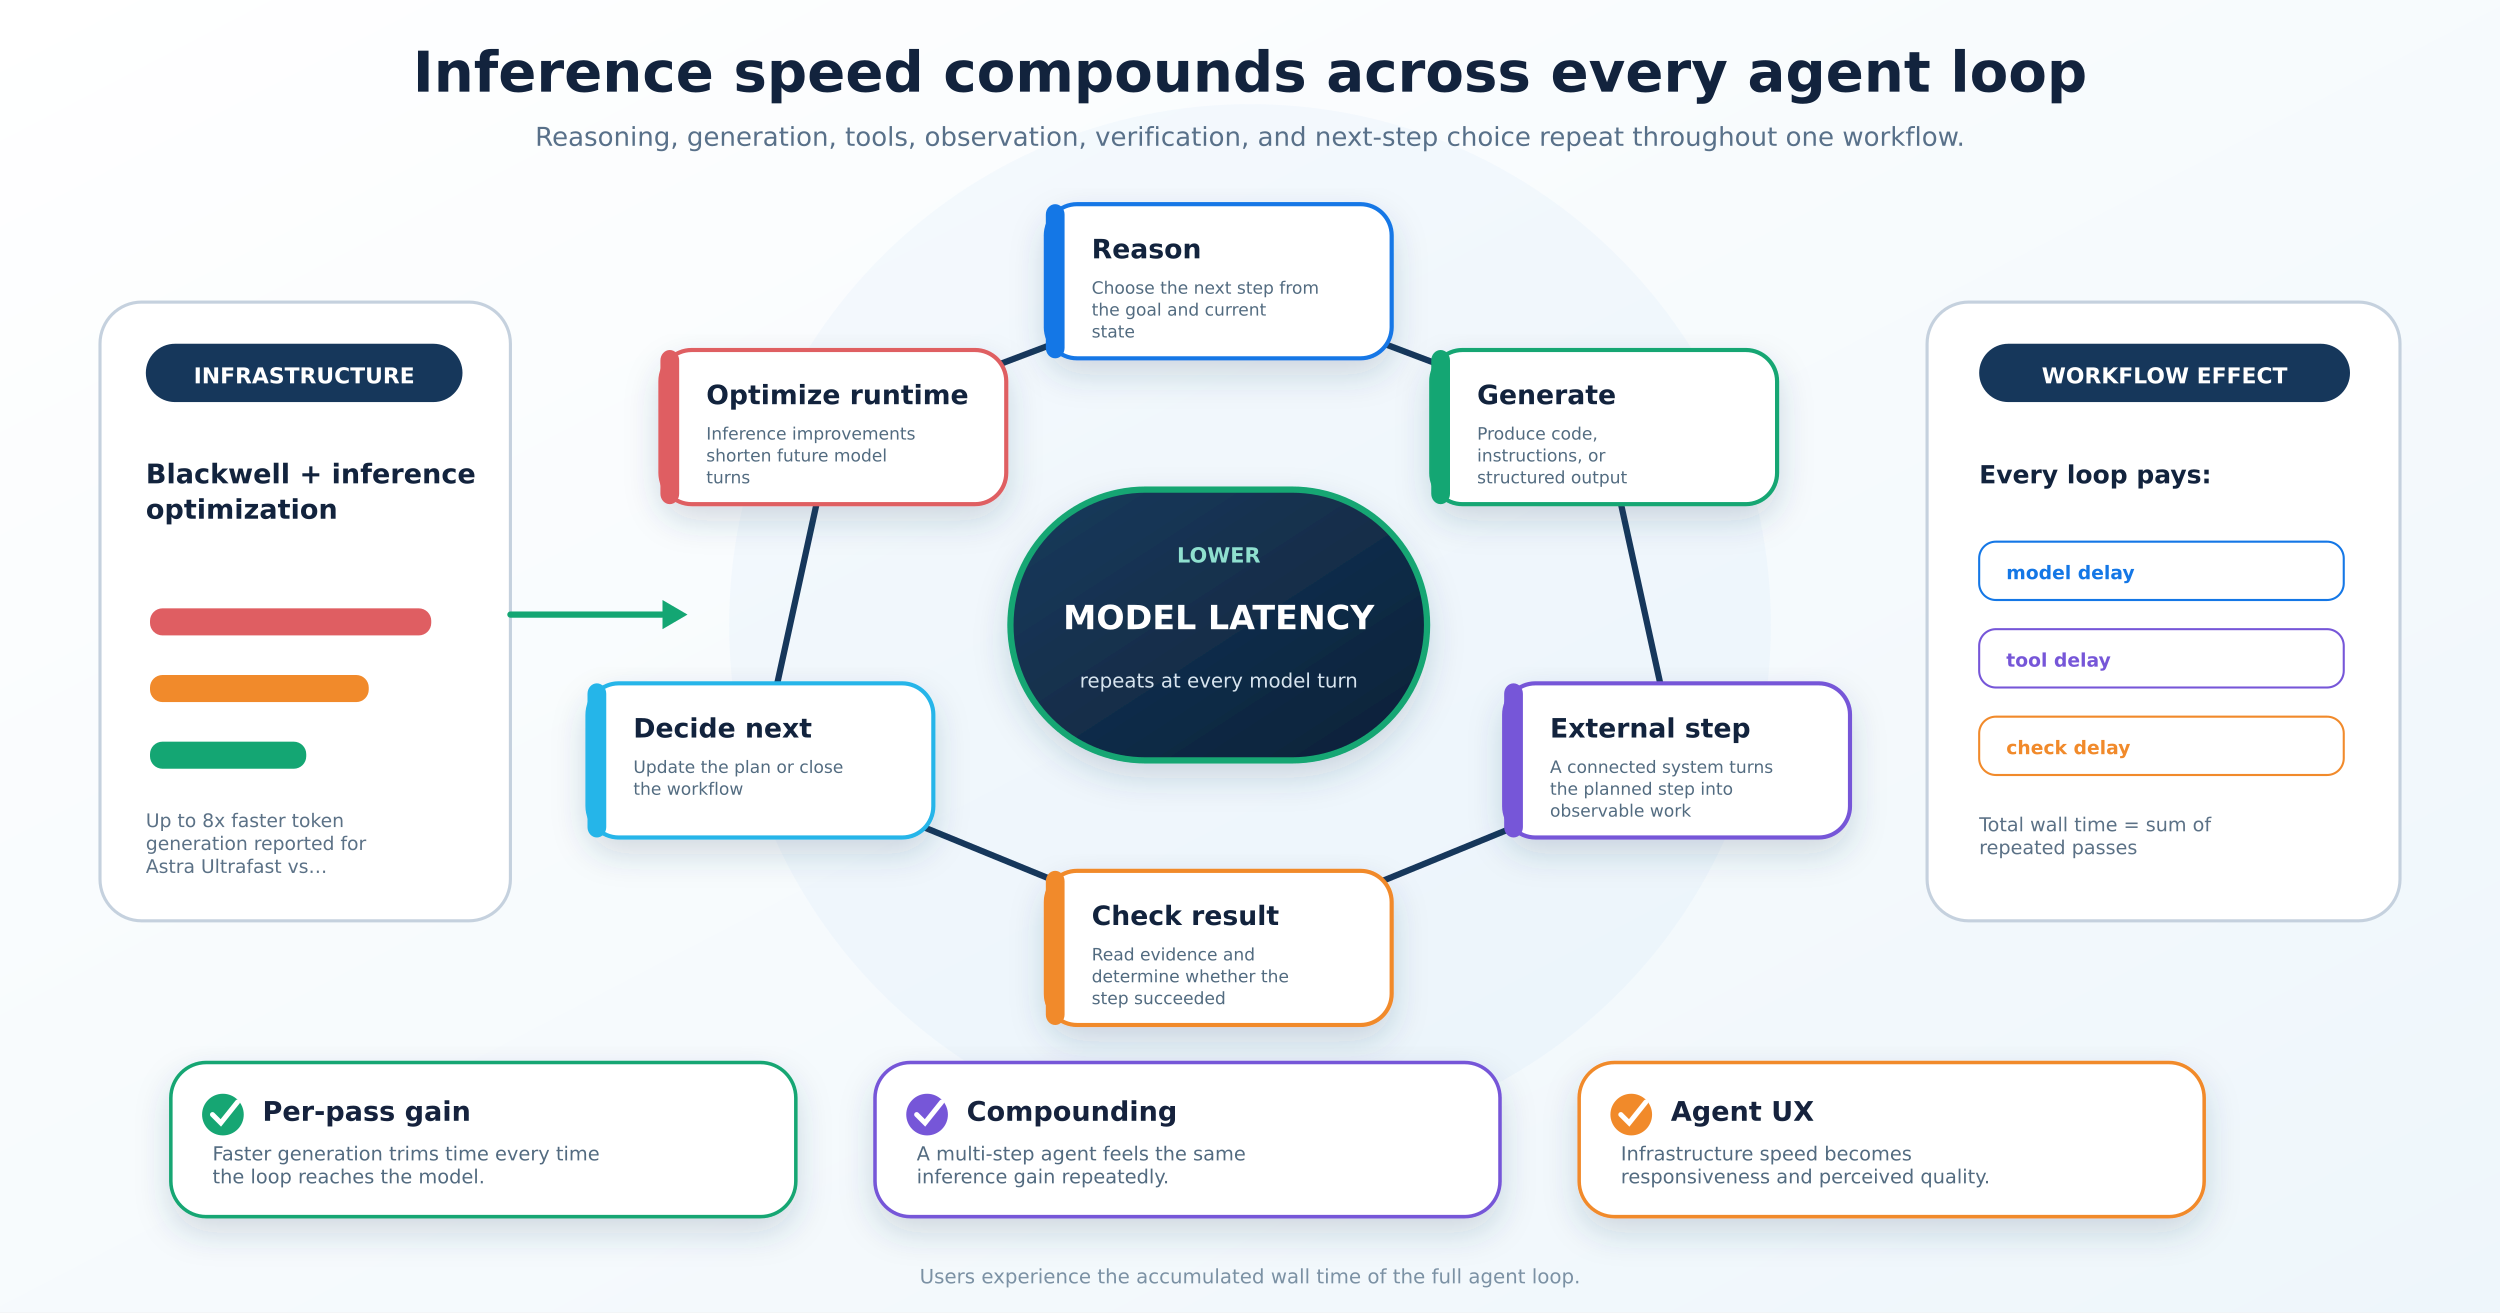
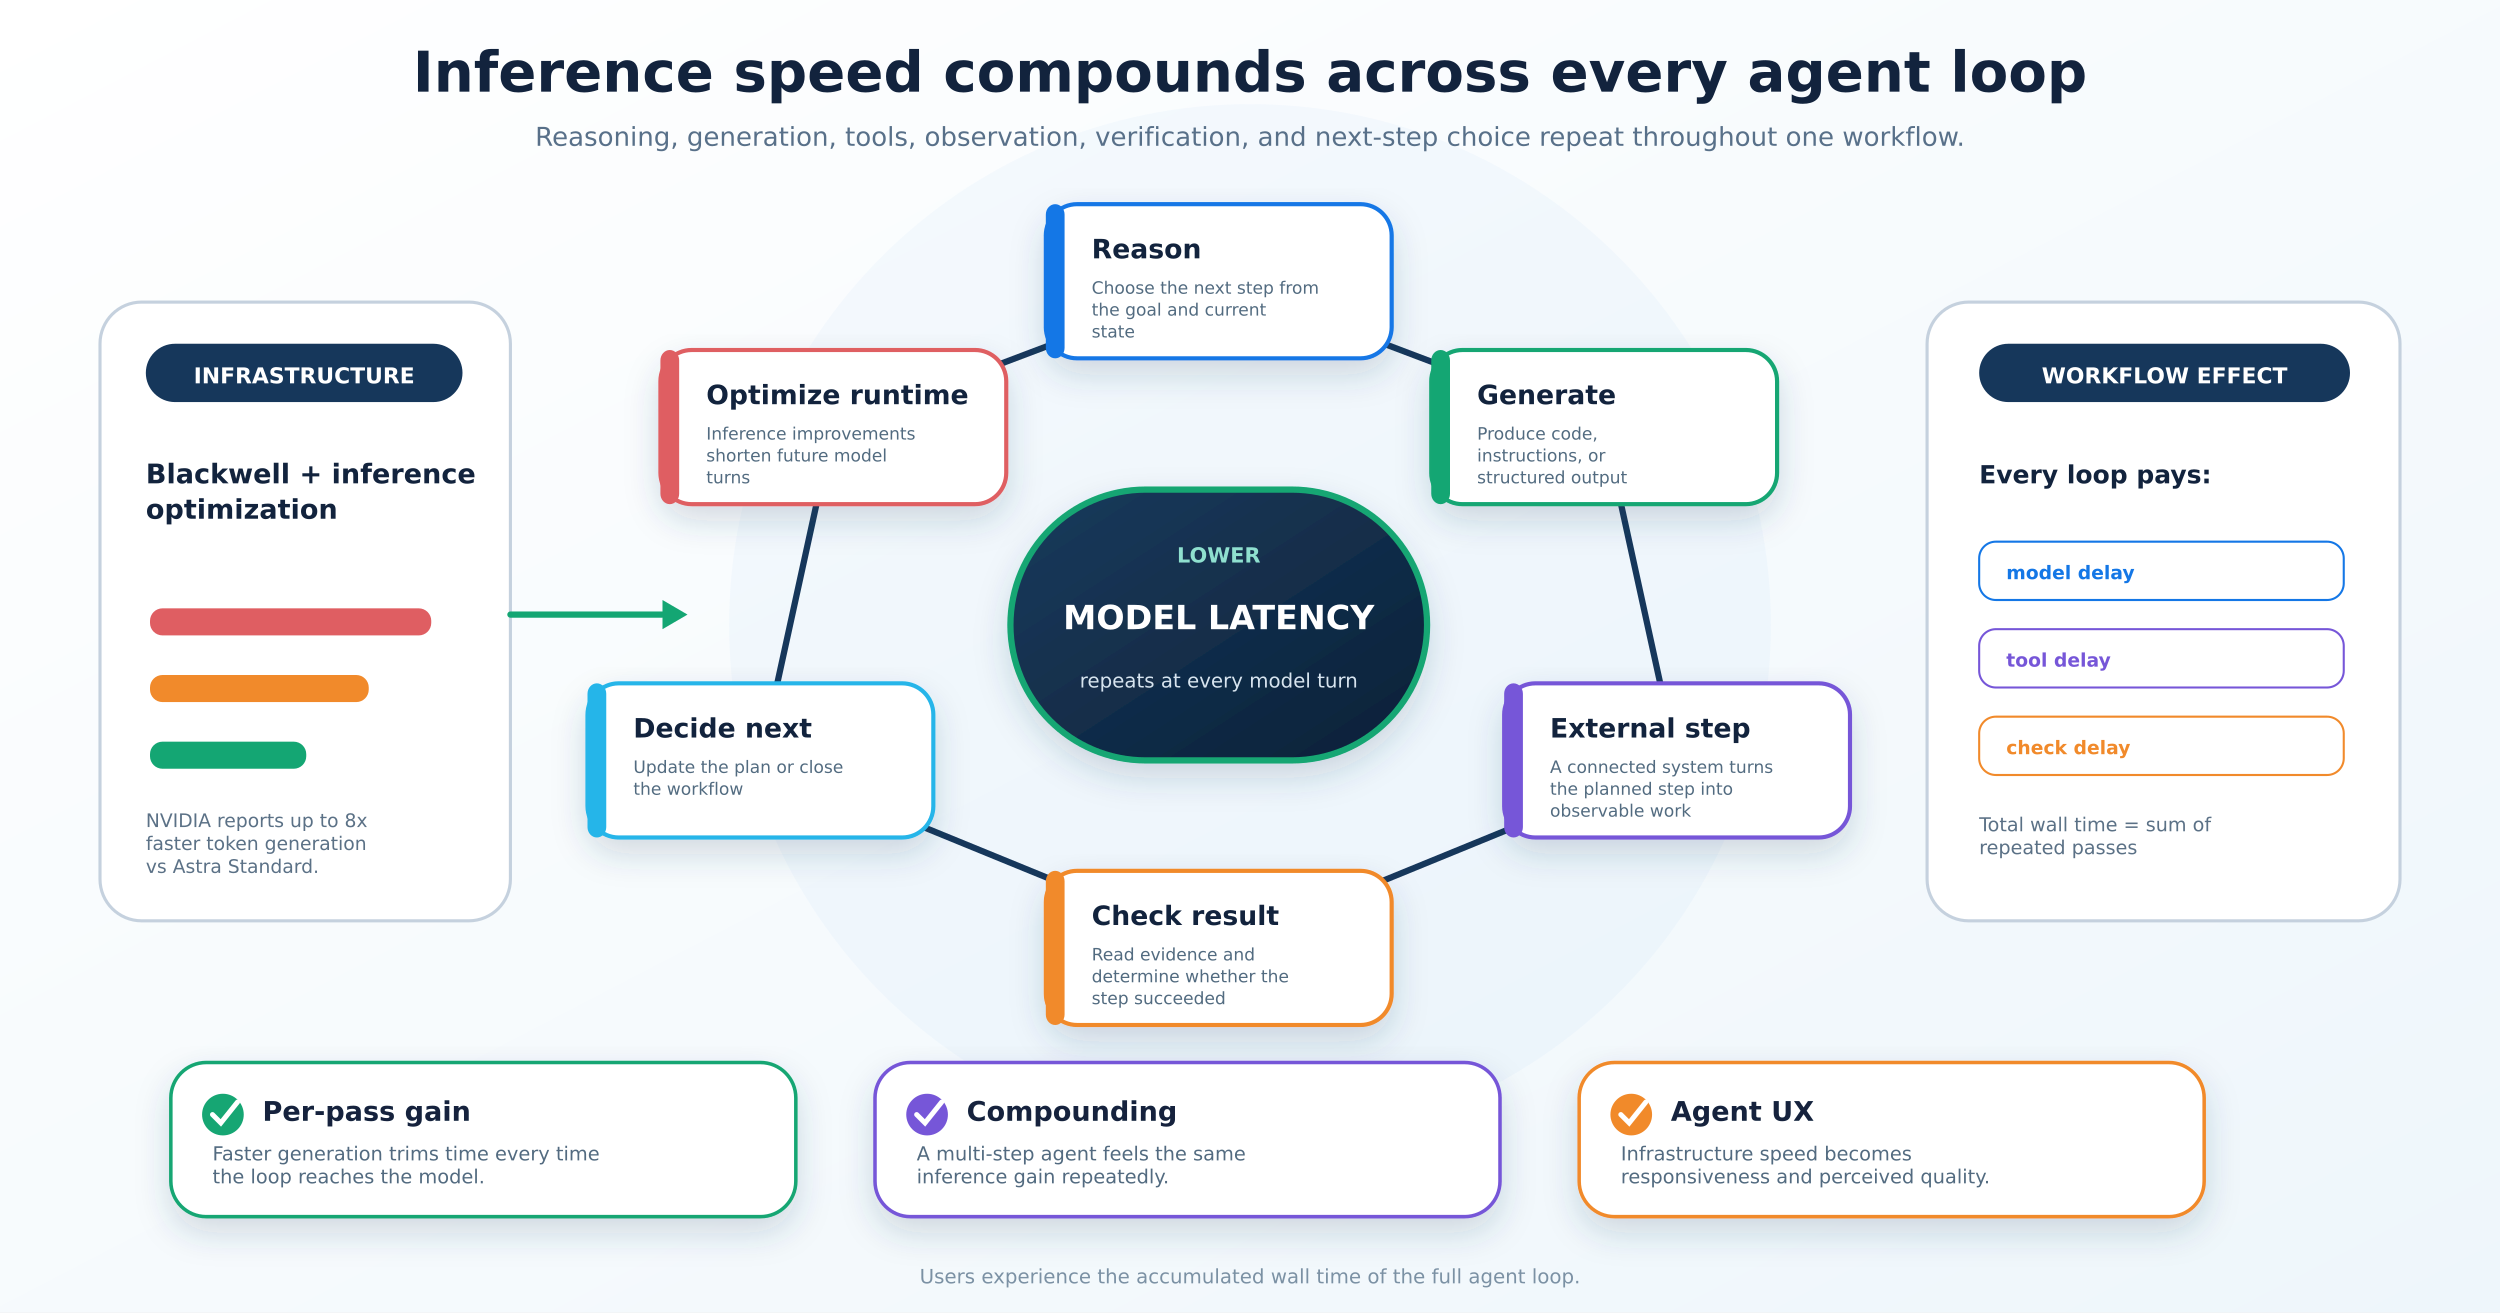
<svg xmlns="http://www.w3.org/2000/svg" width="1200" height="630" viewBox="0 0 1200 630">
  <defs>
    <linearGradient id="bg" x1="0" y1="0" x2="1" y2="1">
      <stop offset="0" stop-color="#ffffff" />
      <stop offset="1" stop-color="#eef6fb" />
    </linearGradient>
    <linearGradient id="panel" x1="0" y1="0" x2="1" y2="1">
      <stop offset="0" stop-color="#ffffff" />
      <stop offset="1" stop-color="#edf5fb" />
    </linearGradient>
    <linearGradient id="dark" x1="0" y1="0" x2="1" y2="1">
      <stop offset="0" stop-color="#193b5d" />
      <stop offset="1" stop-color="#0b2037" />
    </linearGradient>
    <filter id="shadow" x="-20%" y="-20%" width="140%" height="160%">
      <feDropShadow dx="0" dy="7" stdDeviation="8" flood-color="#334f6a" flood-opacity=".18" />
    </filter>
    <marker id="arrow" viewBox="0 0 10 10" refX="9" refY="5" markerWidth="7" markerHeight="7" orient="auto">
      <path d="M0,0 L10,5 L0,10 z" fill="#1477e6" />
    </marker>
    <marker id="arrow2" viewBox="0 0 10 10" refX="9" refY="5" markerWidth="7" markerHeight="7" orient="auto">
      <path d="M0,0 L10,5 L0,10 z" fill="#14a673" />
    </marker>
  </defs>
  <rect width="1200" height="630" fill="url(#bg)" />
  <circle cx="600" cy="300" r="250" fill="#1477e6" opacity=".035" />
  <g font-family="DejaVu Sans, Arial, sans-serif">
    <text x="600" y="44" text-anchor="middle" font-size="27" font-weight="800" fill="#12233d">Inference speed compounds across every agent loop</text>
    <text x="600" y="70" text-anchor="middle" font-size="12.5" fill="#587089">Reasoning, generation, tools, observation, verification, and next-step choice repeat throughout one workflow.</text>
    <rect x="48" y="145" width="197" height="297" rx="20" fill="#fff" stroke="#c5d1de" stroke-width="1.5" />
    <g>
      <rect x="70" y="165" width="152" height="28" rx="14" fill="#16375b" />
      <text x="146" y="184" text-anchor="middle" font-size="10.5" font-weight="800" fill="#fff">INFRASTRUCTURE</text>
    </g>
    <text x="70" y="232" font-size="13" font-weight="800" fill="#12233d">Blackwell + inference</text>
    <text x="70" y="249" font-size="13" font-weight="800" fill="#12233d">optimization</text>
    <rect x="72" y="292" width="135" height="13" rx="6" fill="#df5e62" />
    <rect x="72" y="324" width="105" height="13" rx="6" fill="#f18a2b" />
    <rect x="72" y="356" width="75" height="13" rx="6" fill="#14a673" />
    <text x="70" y="397" font-size="9" font-weight="400" fill="#5b7186" text-anchor="start">
-       <tspan x="70" dy="0">Up to 8x faster token</tspan>
-       <tspan x="70" dy="11">generation reported for</tspan>
-       <tspan x="70" dy="11">Astra Ultrafast vs…</tspan>
+       <tspan x="70" dy="0">NVIDIA reports up to 8x</tspan>
+       <tspan x="70" dy="11">faster token generation</tspan>
+       <tspan x="70" dy="11">vs Astra Standard.</tspan>
    </text>
    <line x1="585" y1="135" x2="770" y2="205" stroke="#16375b" stroke-width="3" stroke-linecap="round" />
    <line x1="770" y1="205" x2="805" y2="365" stroke="#16375b" stroke-width="3" stroke-linecap="round" />
    <line x1="805" y1="365" x2="585" y2="455" stroke="#16375b" stroke-width="3" stroke-linecap="round" />
    <line x1="585" y1="455" x2="365" y2="365" stroke="#16375b" stroke-width="3" stroke-linecap="round" />
    <line x1="365" y1="365" x2="400" y2="205" stroke="#16375b" stroke-width="3" stroke-linecap="round" />
    <line x1="400" y1="205" x2="585" y2="135" stroke="#16375b" stroke-width="3" stroke-linecap="round" />
    <g>
      <rect x="502" y="98" width="166" height="74" rx="15" fill="#fff" stroke="#1477e6" stroke-width="2" filter="url(#shadow)" />
      <rect x="502" y="98" width="9" height="74" rx="5" fill="#1477e6" />
      <text x="524" y="124" font-size="12.8" font-weight="800" fill="#12233d">Reason</text>
      <text x="524" y="141" font-size="8.2" font-weight="400" fill="#526b80" text-anchor="start">
        <tspan x="524" dy="0">Choose the next step from</tspan>
        <tspan x="524" dy="10.5">the goal and current</tspan>
        <tspan x="524" dy="10.5">state</tspan>
      </text>
    </g>
    <g>
      <rect x="687" y="168" width="166" height="74" rx="15" fill="#fff" stroke="#14a673" stroke-width="2" filter="url(#shadow)" />
      <rect x="687" y="168" width="9" height="74" rx="5" fill="#14a673" />
      <text x="709" y="194" font-size="12.8" font-weight="800" fill="#12233d">Generate</text>
      <text x="709" y="211" font-size="8.2" font-weight="400" fill="#526b80" text-anchor="start">
        <tspan x="709" dy="0">Produce code,</tspan>
        <tspan x="709" dy="10.5">instructions, or</tspan>
        <tspan x="709" dy="10.5">structured output</tspan>
      </text>
    </g>
    <g>
      <rect x="722" y="328" width="166" height="74" rx="15" fill="#fff" stroke="#7656d8" stroke-width="2" filter="url(#shadow)" />
      <rect x="722" y="328" width="9" height="74" rx="5" fill="#7656d8" />
      <text x="744" y="354" font-size="12.8" font-weight="800" fill="#12233d">External step</text>
      <text x="744" y="371" font-size="8.2" font-weight="400" fill="#526b80" text-anchor="start">
        <tspan x="744" dy="0">A connected system turns</tspan>
        <tspan x="744" dy="10.5">the planned step into</tspan>
        <tspan x="744" dy="10.5">observable work</tspan>
      </text>
    </g>
    <g>
      <rect x="502" y="418" width="166" height="74" rx="15" fill="#fff" stroke="#f18a2b" stroke-width="2" filter="url(#shadow)" />
      <rect x="502" y="418" width="9" height="74" rx="5" fill="#f18a2b" />
      <text x="524" y="444" font-size="12.8" font-weight="800" fill="#12233d">Check result</text>
      <text x="524" y="461" font-size="8.2" font-weight="400" fill="#526b80" text-anchor="start">
        <tspan x="524" dy="0">Read evidence and</tspan>
        <tspan x="524" dy="10.5">determine whether the</tspan>
        <tspan x="524" dy="10.5">step succeeded</tspan>
      </text>
    </g>
    <g>
      <rect x="282" y="328" width="166" height="74" rx="15" fill="#fff" stroke="#25b5e9" stroke-width="2" filter="url(#shadow)" />
      <rect x="282" y="328" width="9" height="74" rx="5" fill="#25b5e9" />
      <text x="304" y="354" font-size="12.8" font-weight="800" fill="#12233d">Decide next</text>
      <text x="304" y="371" font-size="8.2" font-weight="400" fill="#526b80" text-anchor="start">
        <tspan x="304" dy="0">Update the plan or close</tspan>
        <tspan x="304" dy="10.5">the workflow</tspan>
      </text>
    </g>
    <g>
      <rect x="317" y="168" width="166" height="74" rx="15" fill="#fff" stroke="#df5e62" stroke-width="2" filter="url(#shadow)" />
      <rect x="317" y="168" width="9" height="74" rx="5" fill="#df5e62" />
      <text x="339" y="194" font-size="12.8" font-weight="800" fill="#12233d">Optimize runtime</text>
      <text x="339" y="211" font-size="8.2" font-weight="400" fill="#526b80" text-anchor="start">
        <tspan x="339" dy="0">Inference improvements</tspan>
        <tspan x="339" dy="10.5">shorten future model</tspan>
        <tspan x="339" dy="10.5">turns</tspan>
      </text>
    </g>
    <rect x="485" y="235" width="200" height="130" rx="65" fill="url(#dark)" stroke="#14a673" stroke-width="3" filter="url(#shadow)" />
    <text x="585" y="270" text-anchor="middle" font-size="10" font-weight="800" fill="#8fe0cf">LOWER</text>
    <text x="585" y="302" text-anchor="middle" font-size="16" font-weight="800" fill="#fff">MODEL LATENCY</text>
    <text x="585" y="330" text-anchor="middle" font-size="9.5" fill="#d7e4ef">repeats at every model turn</text>
    <g>
      <line x1="245" y1="295" x2="318" y2="295" stroke="#14a673" stroke-width="3" stroke-linecap="round" />
      <polygon points="318,288 330,295 318,302" fill="#14a673" />
    </g>
    <rect x="925" y="145" width="227" height="297" rx="20" fill="#fff" stroke="#c5d1de" stroke-width="1.5" />
    <g>
      <rect x="950" y="165" width="178" height="28" rx="14" fill="#16375b" />
      <text x="1039" y="184" text-anchor="middle" font-size="10.5" font-weight="800" fill="#fff">WORKFLOW EFFECT</text>
    </g>
    <text x="950" y="232" font-size="12" font-weight="800" fill="#12233d">Every loop pays:</text>
    <rect x="950" y="260" width="175" height="28" rx="8" fill="#fff" stroke="#1477e6" />
    <text x="963" y="278" font-size="9" font-weight="700" fill="#1477e6">model delay</text>
    <rect x="950" y="302" width="175" height="28" rx="8" fill="#fff" stroke="#7656d8" />
    <text x="963" y="320" font-size="9" font-weight="700" fill="#7656d8">tool delay</text>
    <rect x="950" y="344" width="175" height="28" rx="8" fill="#fff" stroke="#f18a2b" />
    <text x="963" y="362" font-size="9" font-weight="700" fill="#f18a2b">check delay</text>
    <text x="950" y="399" font-size="9.2" font-weight="400" fill="#5b7186" text-anchor="start">
      <tspan x="950" dy="0">Total wall time = sum of</tspan>
      <tspan x="950" dy="11">repeated passes</tspan>
    </text>
    <g filter="url(#shadow)">
      <rect x="82" y="510" width="300" height="74" rx="17" fill="#fff" stroke="#14a673" stroke-width="1.7" />
      <circle cx="107" cy="535" r="10" fill="#14a673" />
      <path d="M102,535 l4,4 l8,-10" fill="none" stroke="#fff" stroke-width="2.4" stroke-linecap="round" />
      <text x="126" y="538" font-size="13" font-weight="800" fill="#12233d">Per-pass gain</text>
      <text x="102" y="557" font-size="9.3" font-weight="400" fill="#526b80" text-anchor="start">
        <tspan x="102" dy="0">Faster generation trims time every time</tspan>
        <tspan x="102" dy="11">the loop reaches the model.</tspan>
      </text>
    </g>
    <g filter="url(#shadow)">
      <rect x="420" y="510" width="300" height="74" rx="17" fill="#fff" stroke="#7656d8" stroke-width="1.7" />
      <circle cx="445" cy="535" r="10" fill="#7656d8" />
      <path d="M440,535 l4,4 l8,-10" fill="none" stroke="#fff" stroke-width="2.4" stroke-linecap="round" />
      <text x="464" y="538" font-size="13" font-weight="800" fill="#12233d">Compounding</text>
      <text x="440" y="557" font-size="9.3" font-weight="400" fill="#526b80" text-anchor="start">
        <tspan x="440" dy="0">A multi-step agent feels the same</tspan>
        <tspan x="440" dy="11">inference gain repeatedly.</tspan>
      </text>
    </g>
    <g filter="url(#shadow)">
      <rect x="758" y="510" width="300" height="74" rx="17" fill="#fff" stroke="#f18a2b" stroke-width="1.7" />
      <circle cx="783" cy="535" r="10" fill="#f18a2b" />
      <path d="M778,535 l4,4 l8,-10" fill="none" stroke="#fff" stroke-width="2.4" stroke-linecap="round" />
      <text x="802" y="538" font-size="13" font-weight="800" fill="#12233d">Agent UX</text>
      <text x="778" y="557" font-size="9.3" font-weight="400" fill="#526b80" text-anchor="start">
        <tspan x="778" dy="0">Infrastructure speed becomes</tspan>
        <tspan x="778" dy="11">responsiveness and perceived quality.</tspan>
      </text>
    </g>
    <text x="600" y="616" text-anchor="middle" font-size="9.5" fill="#7b91a4">Users experience the accumulated wall time of the full agent loop.</text>
  </g>
</svg>
